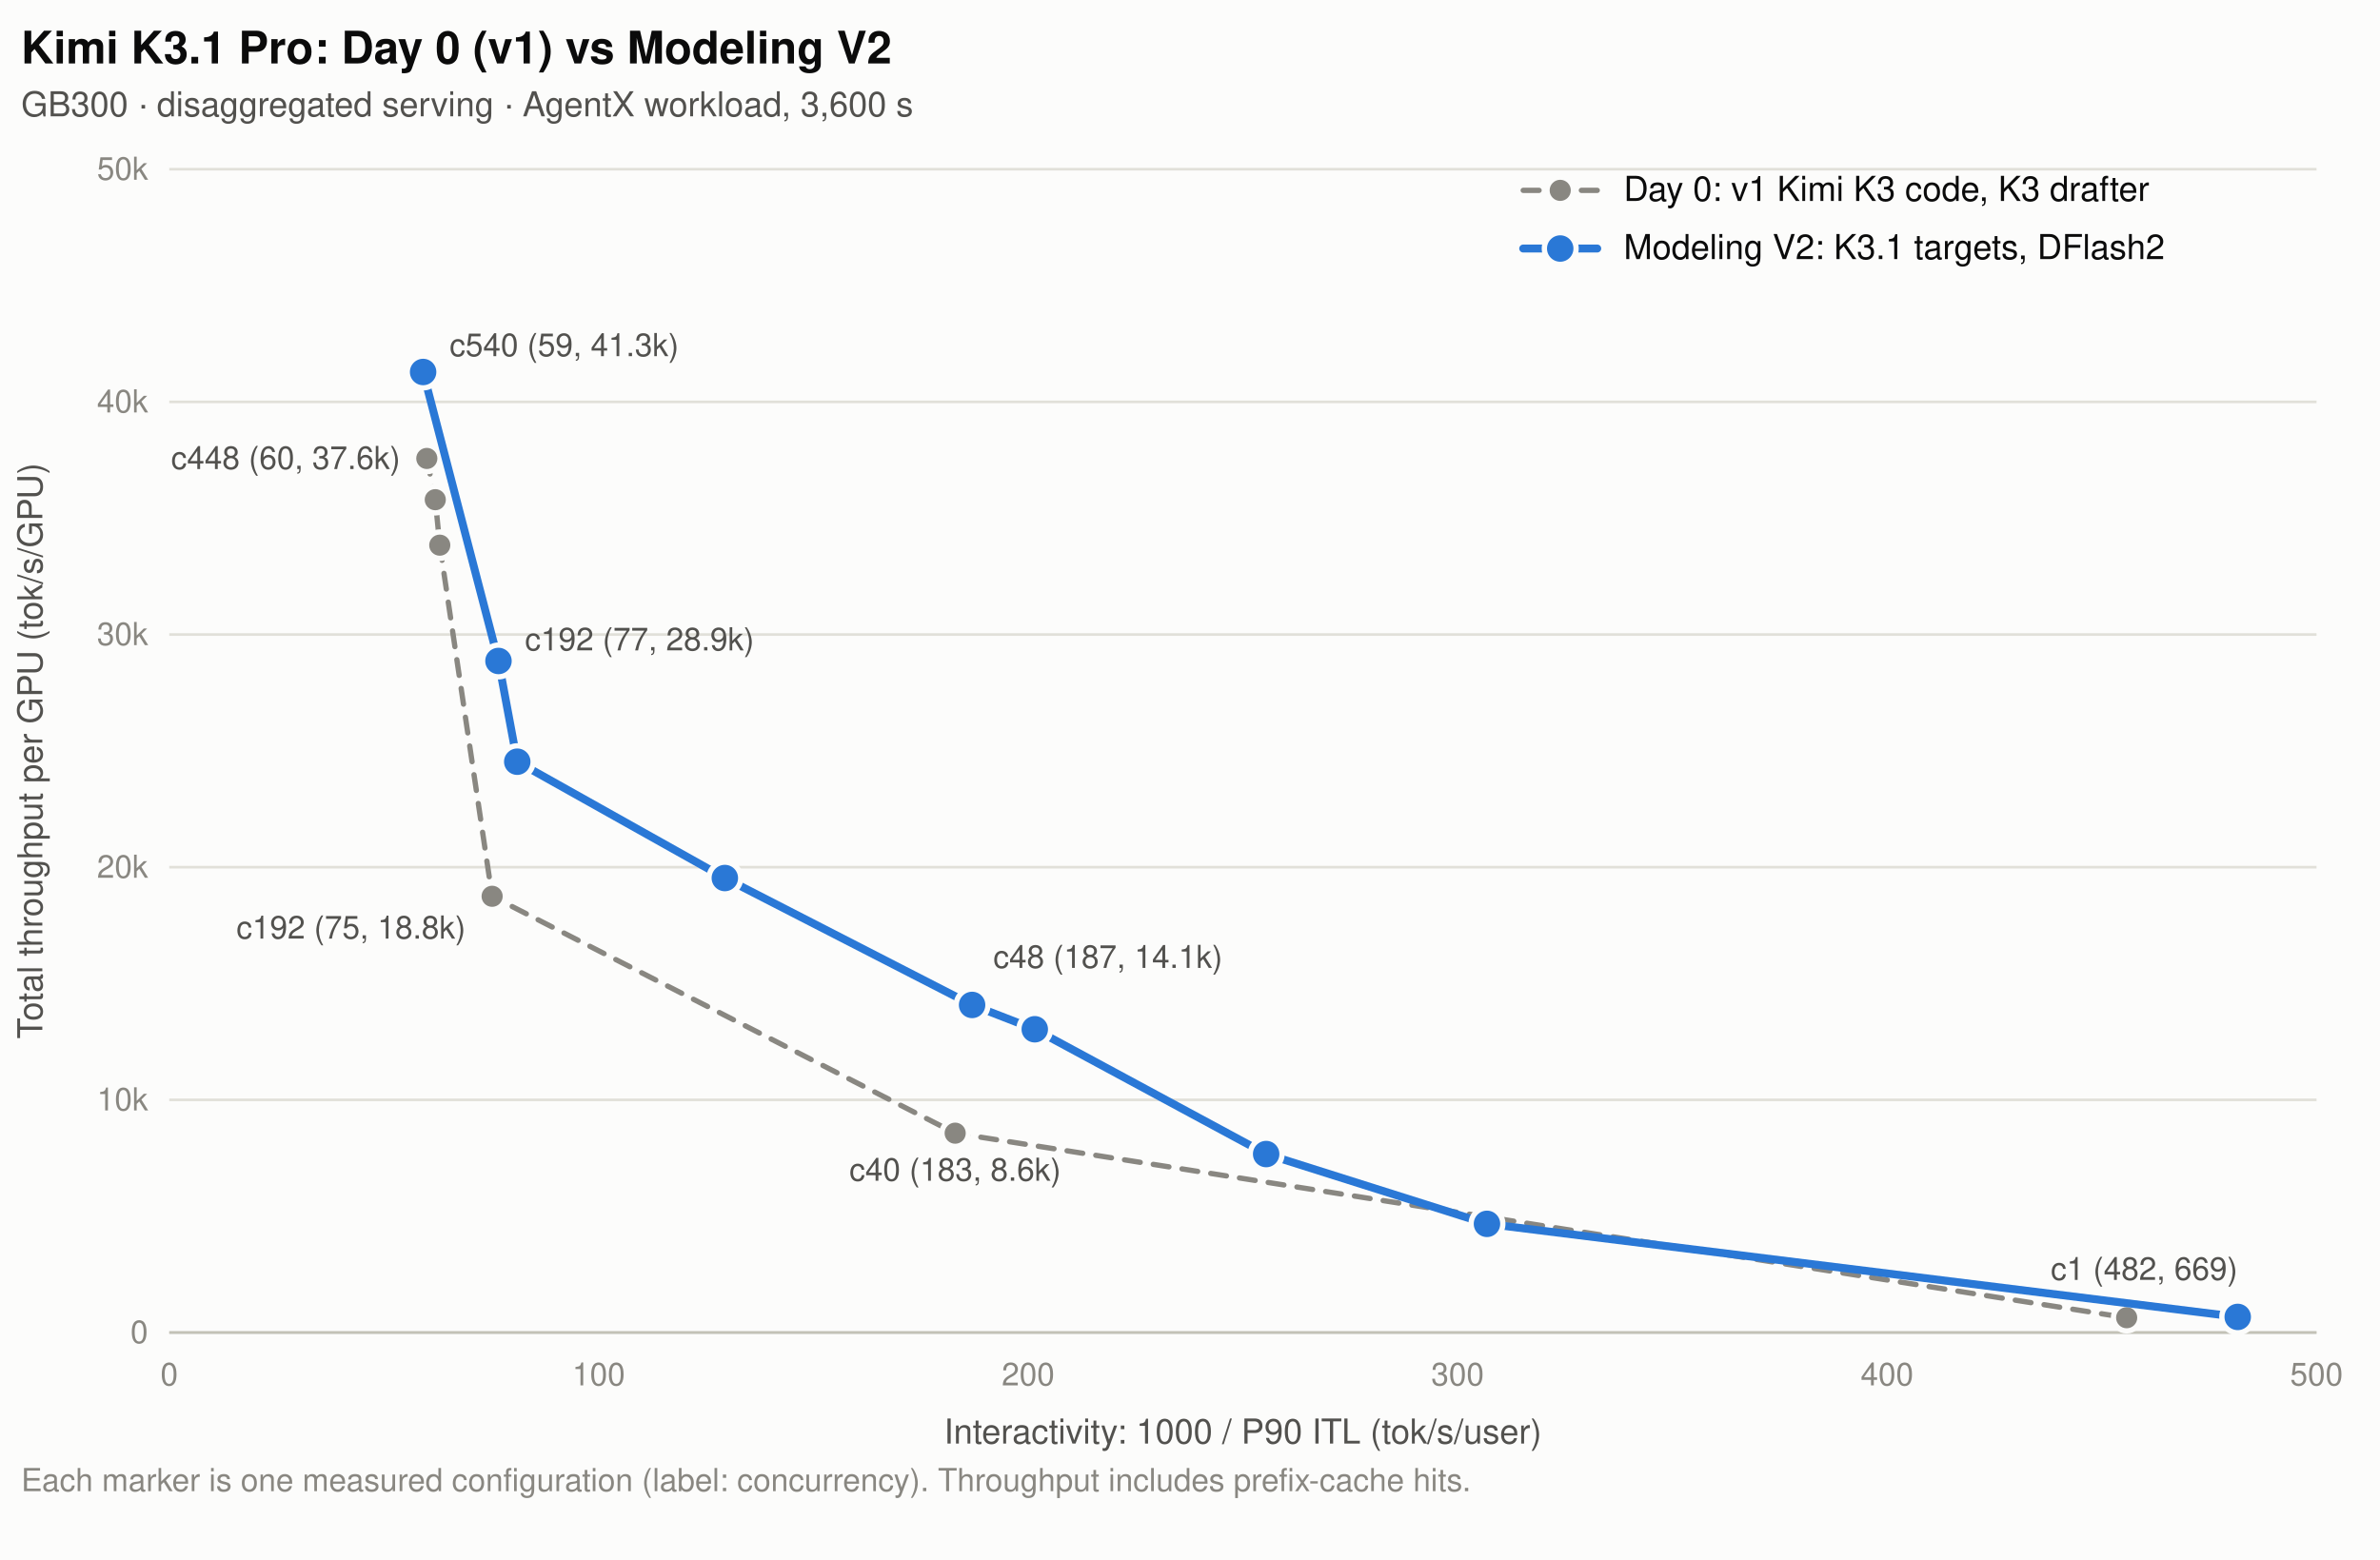
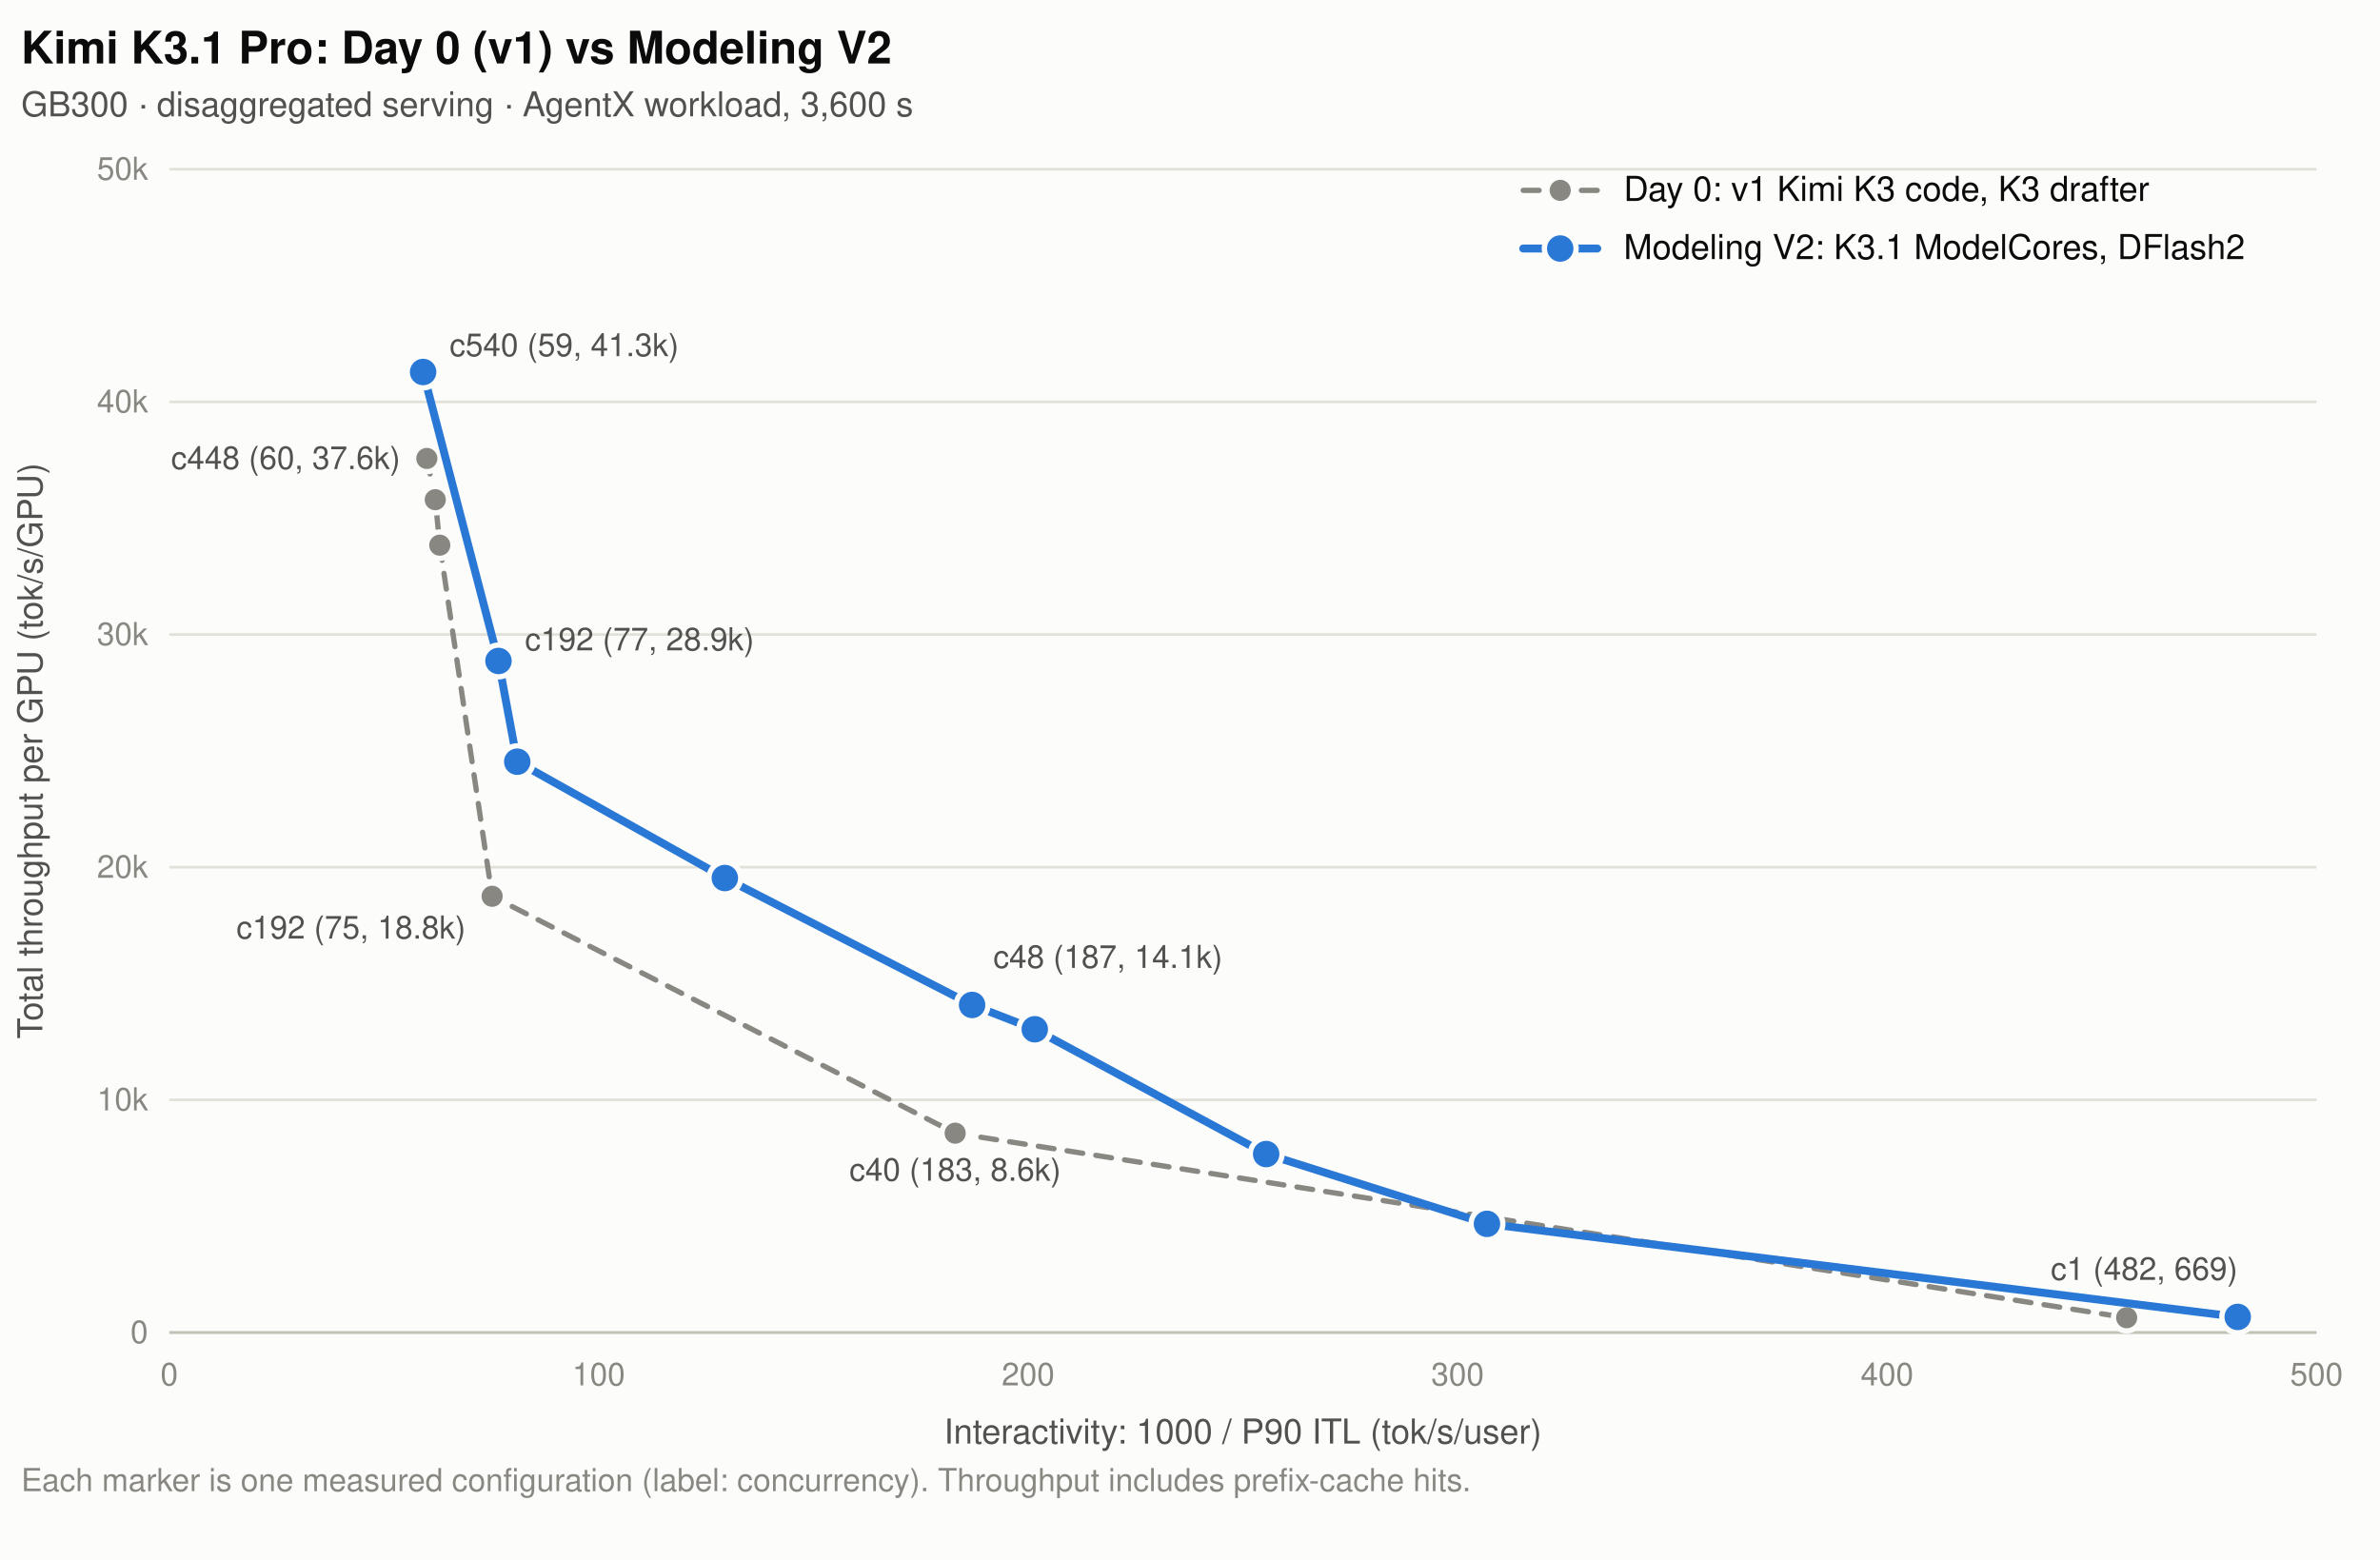
<svg xmlns="http://www.w3.org/2000/svg" width="900" height="590" viewBox="0 0 900 590" font-family="system-ui, -apple-system, &quot;Segoe UI&quot;, Helvetica, Arial, sans-serif">
  <rect width="900" height="590" fill="#fcfcfb" />
  <text x="8" y="24" font-size="17" font-weight="600" fill="#0b0b0b">Kimi K3.1 Pro: Day 0 (v1) vs Modeling V2</text>
  <text x="8" y="44" font-size="13" fill="#52514e">GB300 · disaggregated serving · AgentX workload, 3,600 s</text>
  <line x1="64.0" x2="876.0" y1="504.0" y2="504.0" stroke="#e1e0d9" stroke-width="1" />
  <text x="56.0" y="508.0" font-size="12" fill="#898781" text-anchor="end">0</text>
  <line x1="64.0" x2="876.0" y1="416.0" y2="416.0" stroke="#e1e0d9" stroke-width="1" />
  <text x="56.0" y="420.0" font-size="12" fill="#898781" text-anchor="end">10k</text>
  <line x1="64.0" x2="876.0" y1="328.0" y2="328.0" stroke="#e1e0d9" stroke-width="1" />
  <text x="56.0" y="332.0" font-size="12" fill="#898781" text-anchor="end">20k</text>
  <line x1="64.0" x2="876.0" y1="240.0" y2="240.0" stroke="#e1e0d9" stroke-width="1" />
  <text x="56.0" y="244.0" font-size="12" fill="#898781" text-anchor="end">30k</text>
  <line x1="64.0" x2="876.0" y1="152.0" y2="152.0" stroke="#e1e0d9" stroke-width="1" />
  <text x="56.0" y="156.0" font-size="12" fill="#898781" text-anchor="end">40k</text>
  <line x1="64.0" x2="876.0" y1="64.0" y2="64.0" stroke="#e1e0d9" stroke-width="1" />
  <text x="56.0" y="68.0" font-size="12" fill="#898781" text-anchor="end">50k</text>
  <text x="64.0" y="524.0" font-size="12" fill="#898781" text-anchor="middle">0</text>
  <text x="226.4" y="524.0" font-size="12" fill="#898781" text-anchor="middle">100</text>
  <text x="388.8" y="524.0" font-size="12" fill="#898781" text-anchor="middle">200</text>
  <text x="551.2" y="524.0" font-size="12" fill="#898781" text-anchor="middle">300</text>
  <text x="713.6" y="524.0" font-size="12" fill="#898781" text-anchor="middle">400</text>
  <text x="876.0" y="524.0" font-size="12" fill="#898781" text-anchor="middle">500</text>
  <line x1="64.0" x2="876.0" y1="504.0" y2="504.0" stroke="#c3c2b7" stroke-width="1" />
  <text x="470.0" y="546.0" font-size="13" fill="#52514e" text-anchor="middle">Interactivity: 1000 / P90 ITL (tok/s/user)</text>
  <text transform="translate(16,284.0) rotate(-90)" font-size="13" fill="#52514e" text-anchor="middle">Total throughput per GPU (tok/s/GPU)</text>
  <polyline points="161.4,173.4 164.6,189.0 166.3,206.2 186.1,339.0 361.2,428.6 804.2,498.4" fill="none" stroke="#898781" stroke-width="2" stroke-linejoin="round" stroke-linecap="round" stroke-dasharray="6 5" />
  <circle cx="161.4" cy="173.4" r="5" fill="#898781" stroke="#fcfcfb" stroke-width="2" />
  <text x="151.4" y="177.4" font-size="12" fill="#52514e" text-anchor="end">c448 (60, 37.6k)</text>
  <circle cx="164.6" cy="189.0" r="5" fill="#898781" stroke="#fcfcfb" stroke-width="2" />
  <circle cx="166.3" cy="206.2" r="5" fill="#898781" stroke="#fcfcfb" stroke-width="2" />
  <circle cx="186.1" cy="339.0" r="5" fill="#898781" stroke="#fcfcfb" stroke-width="2" />
  <text x="176.1" y="355.0" font-size="12" fill="#52514e" text-anchor="end">c192 (75, 18.8k)</text>
  <circle cx="361.2" cy="428.6" r="5" fill="#898781" stroke="#fcfcfb" stroke-width="2" />
  <text x="361.2" y="446.6" font-size="12" fill="#52514e" text-anchor="middle">c40 (183, 8.6k)</text>
  <circle cx="804.2" cy="498.4" r="5" fill="#898781" stroke="#fcfcfb" stroke-width="2" />
  <polyline points="160.0,140.7 188.5,250.0 195.6,288.1 274.1,332.1 367.6,380.1 391.3,389.3 478.8,436.5 562.3,462.9 846.2,498.1" fill="none" stroke="#2a78d6" stroke-width="3" stroke-linejoin="round" stroke-linecap="round" />
  <circle cx="160.0" cy="140.7" r="6" fill="#2a78d6" stroke="#fcfcfb" stroke-width="2" />
  <text x="170.0" y="134.7" font-size="12" fill="#52514e" text-anchor="start">c540 (59, 41.3k)</text>
  <circle cx="188.5" cy="250.0" r="6" fill="#2a78d6" stroke="#fcfcfb" stroke-width="2" />
  <text x="198.5" y="246.0" font-size="12" fill="#52514e" text-anchor="start">c192 (77, 28.9k)</text>
  <circle cx="195.6" cy="288.1" r="6" fill="#2a78d6" stroke="#fcfcfb" stroke-width="2" />
  <circle cx="274.1" cy="332.1" r="6" fill="#2a78d6" stroke="#fcfcfb" stroke-width="2" />
  <circle cx="367.6" cy="380.1" r="6" fill="#2a78d6" stroke="#fcfcfb" stroke-width="2" />
  <text x="375.6" y="366.1" font-size="12" fill="#52514e" text-anchor="start">c48 (187, 14.1k)</text>
  <circle cx="391.3" cy="389.3" r="6" fill="#2a78d6" stroke="#fcfcfb" stroke-width="2" />
  <circle cx="478.8" cy="436.5" r="6" fill="#2a78d6" stroke="#fcfcfb" stroke-width="2" />
  <circle cx="562.3" cy="462.9" r="6" fill="#2a78d6" stroke="#fcfcfb" stroke-width="2" />
  <circle cx="846.2" cy="498.1" r="6" fill="#2a78d6" stroke="#fcfcfb" stroke-width="2" />
  <text x="846.2" y="484.1" font-size="12" fill="#52514e" text-anchor="end">c1 (482, 669)</text>
  <line x1="576.0" x2="604.0" y1="72" y2="72" stroke="#898781" stroke-width="2" stroke-linecap="round" stroke-dasharray="6 5" />
  <circle cx="590.0" cy="72" r="5" fill="#898781" stroke="#fcfcfb" stroke-width="2" />
  <text x="614.0" y="76" font-size="13" fill="#0b0b0b">Day 0: v1 Kimi K3 code, K3 drafter</text>
  <line x1="576.0" x2="604.0" y1="94" y2="94" stroke="#2a78d6" stroke-width="3" stroke-linecap="round" />
  <circle cx="590.0" cy="94" r="6" fill="#2a78d6" stroke="#fcfcfb" stroke-width="2" />
-   <text x="614.0" y="98" font-size="13" fill="#0b0b0b">Modeling V2: K3.1 targets, DFlash2</text>
+   <text x="614.0" y="98" font-size="13" fill="#0b0b0b">Modeling V2: K3.1 ModelCores, DFlash2</text>
  <text x="8" y="564" font-size="12" fill="#898781">Each marker is one measured configuration (label: concurrency). Throughput includes prefix-cache hits.</text>
</svg>
